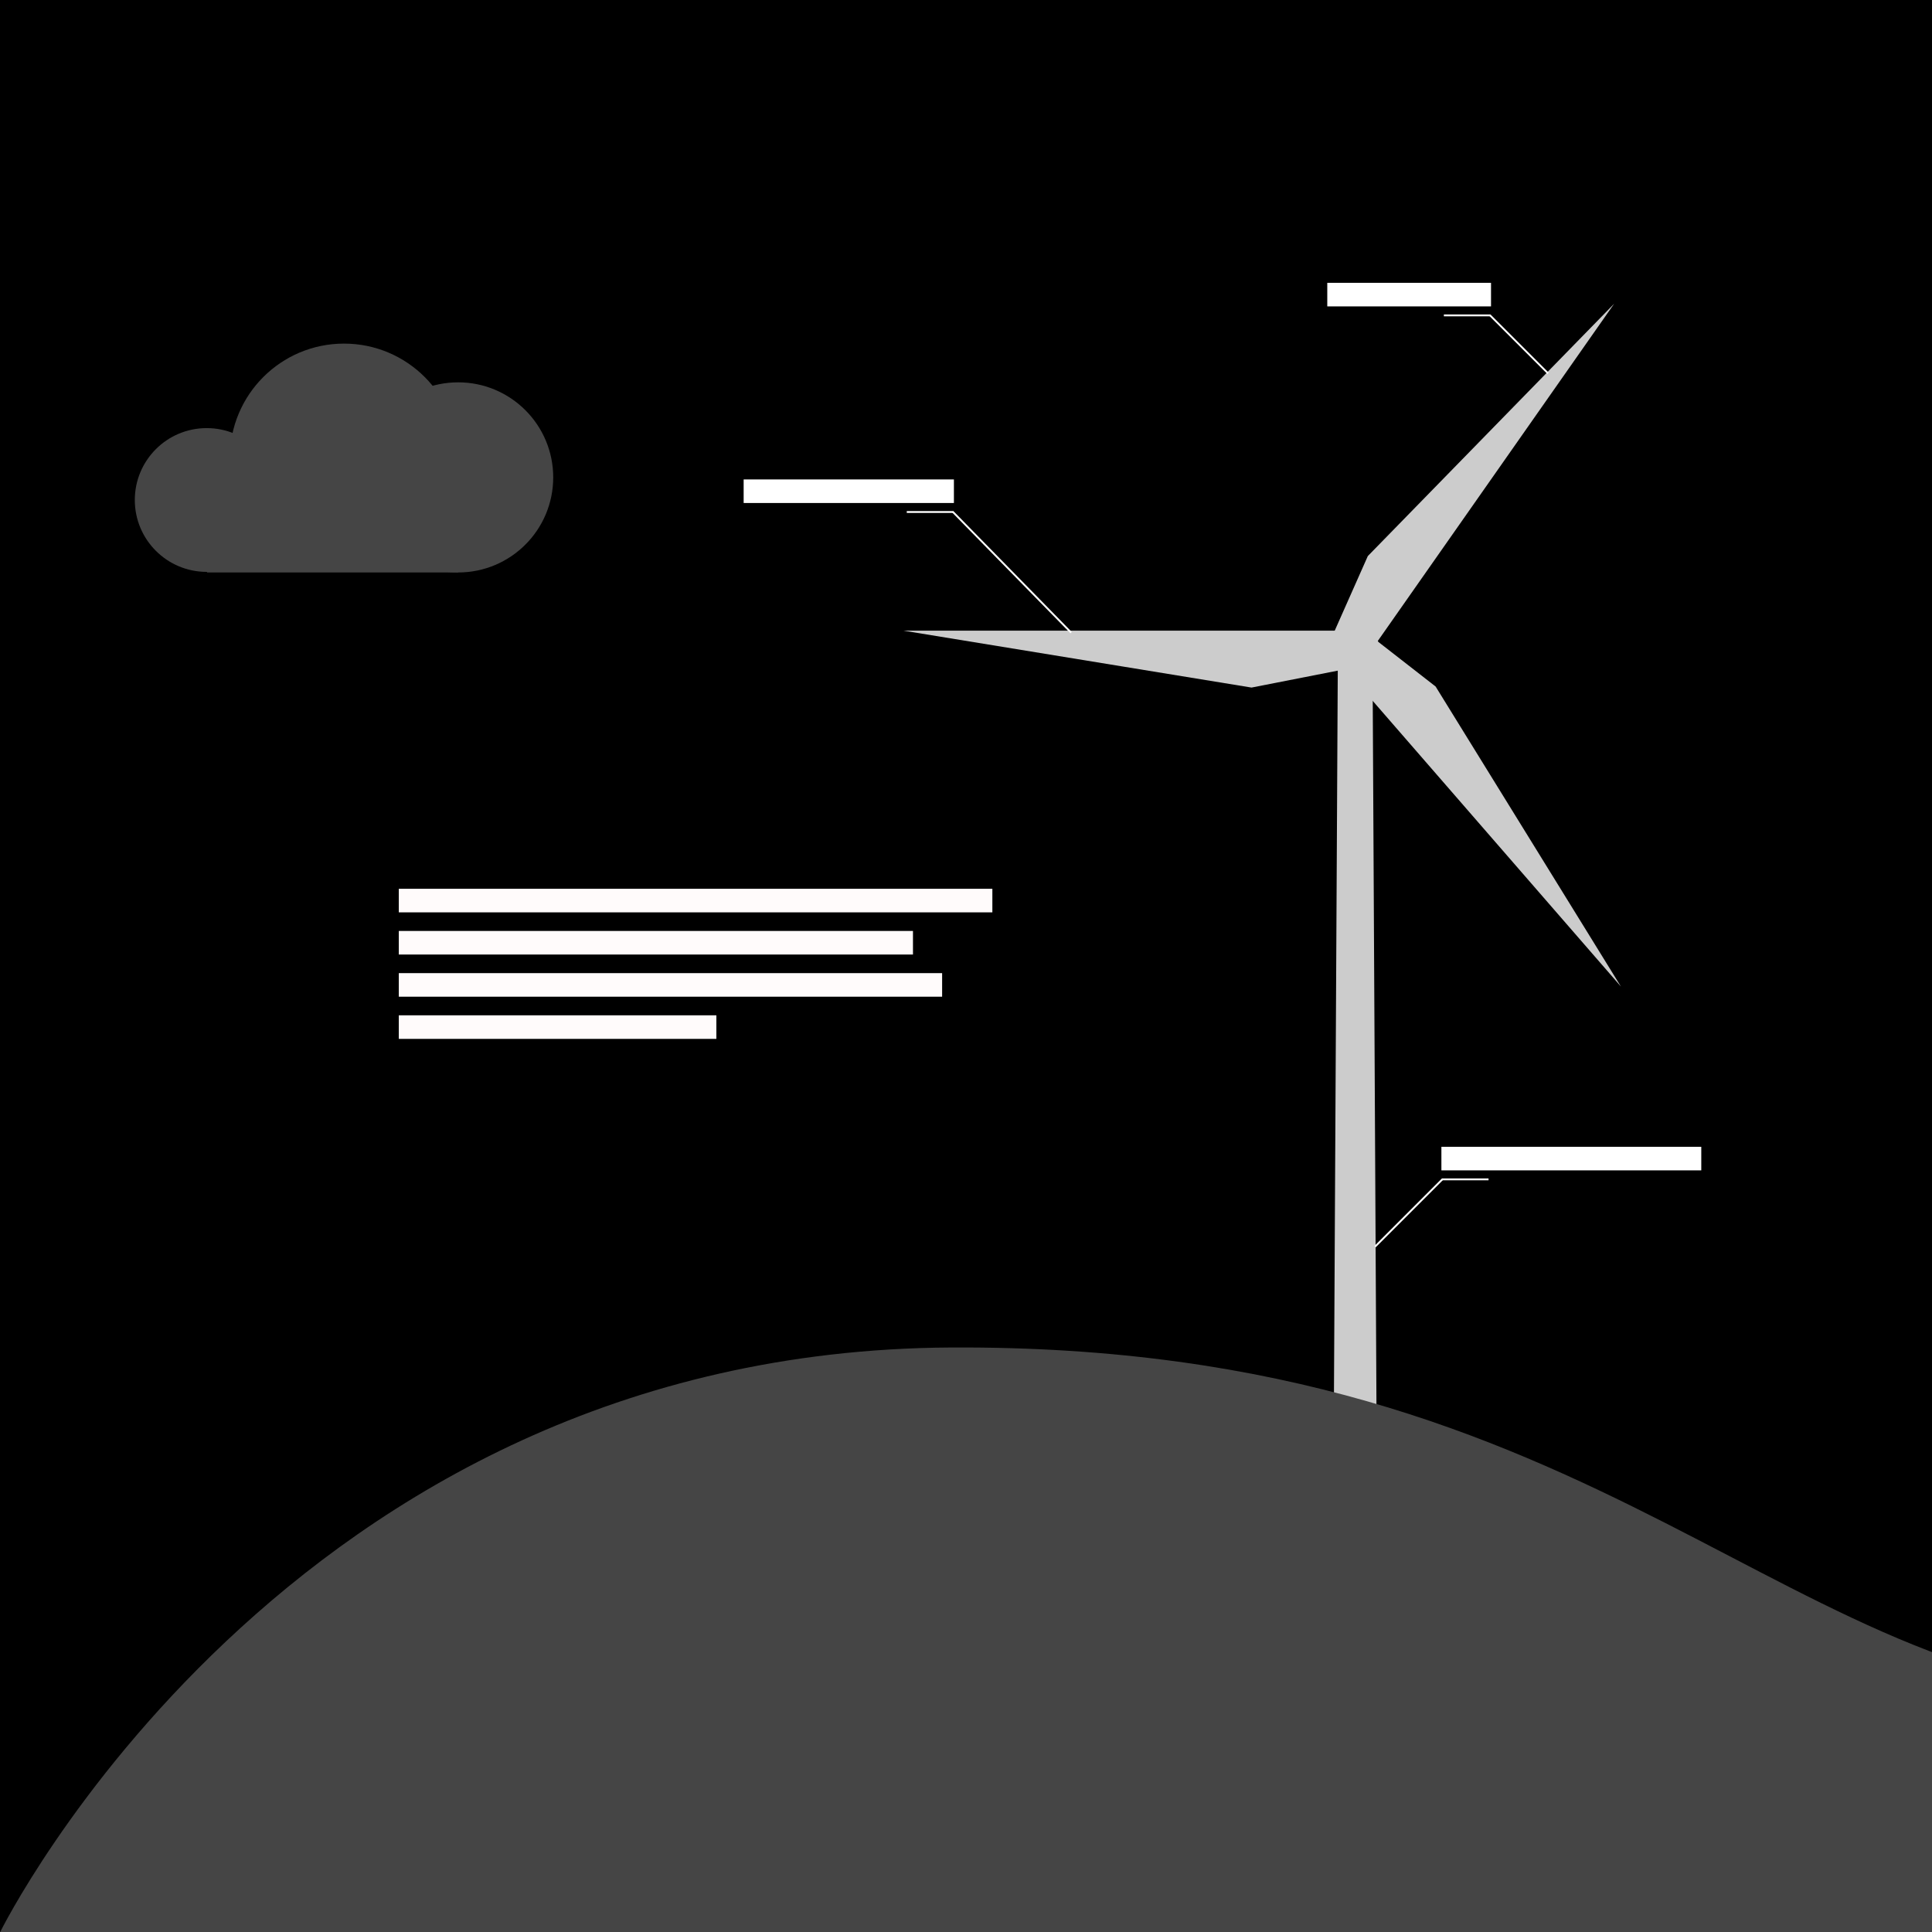
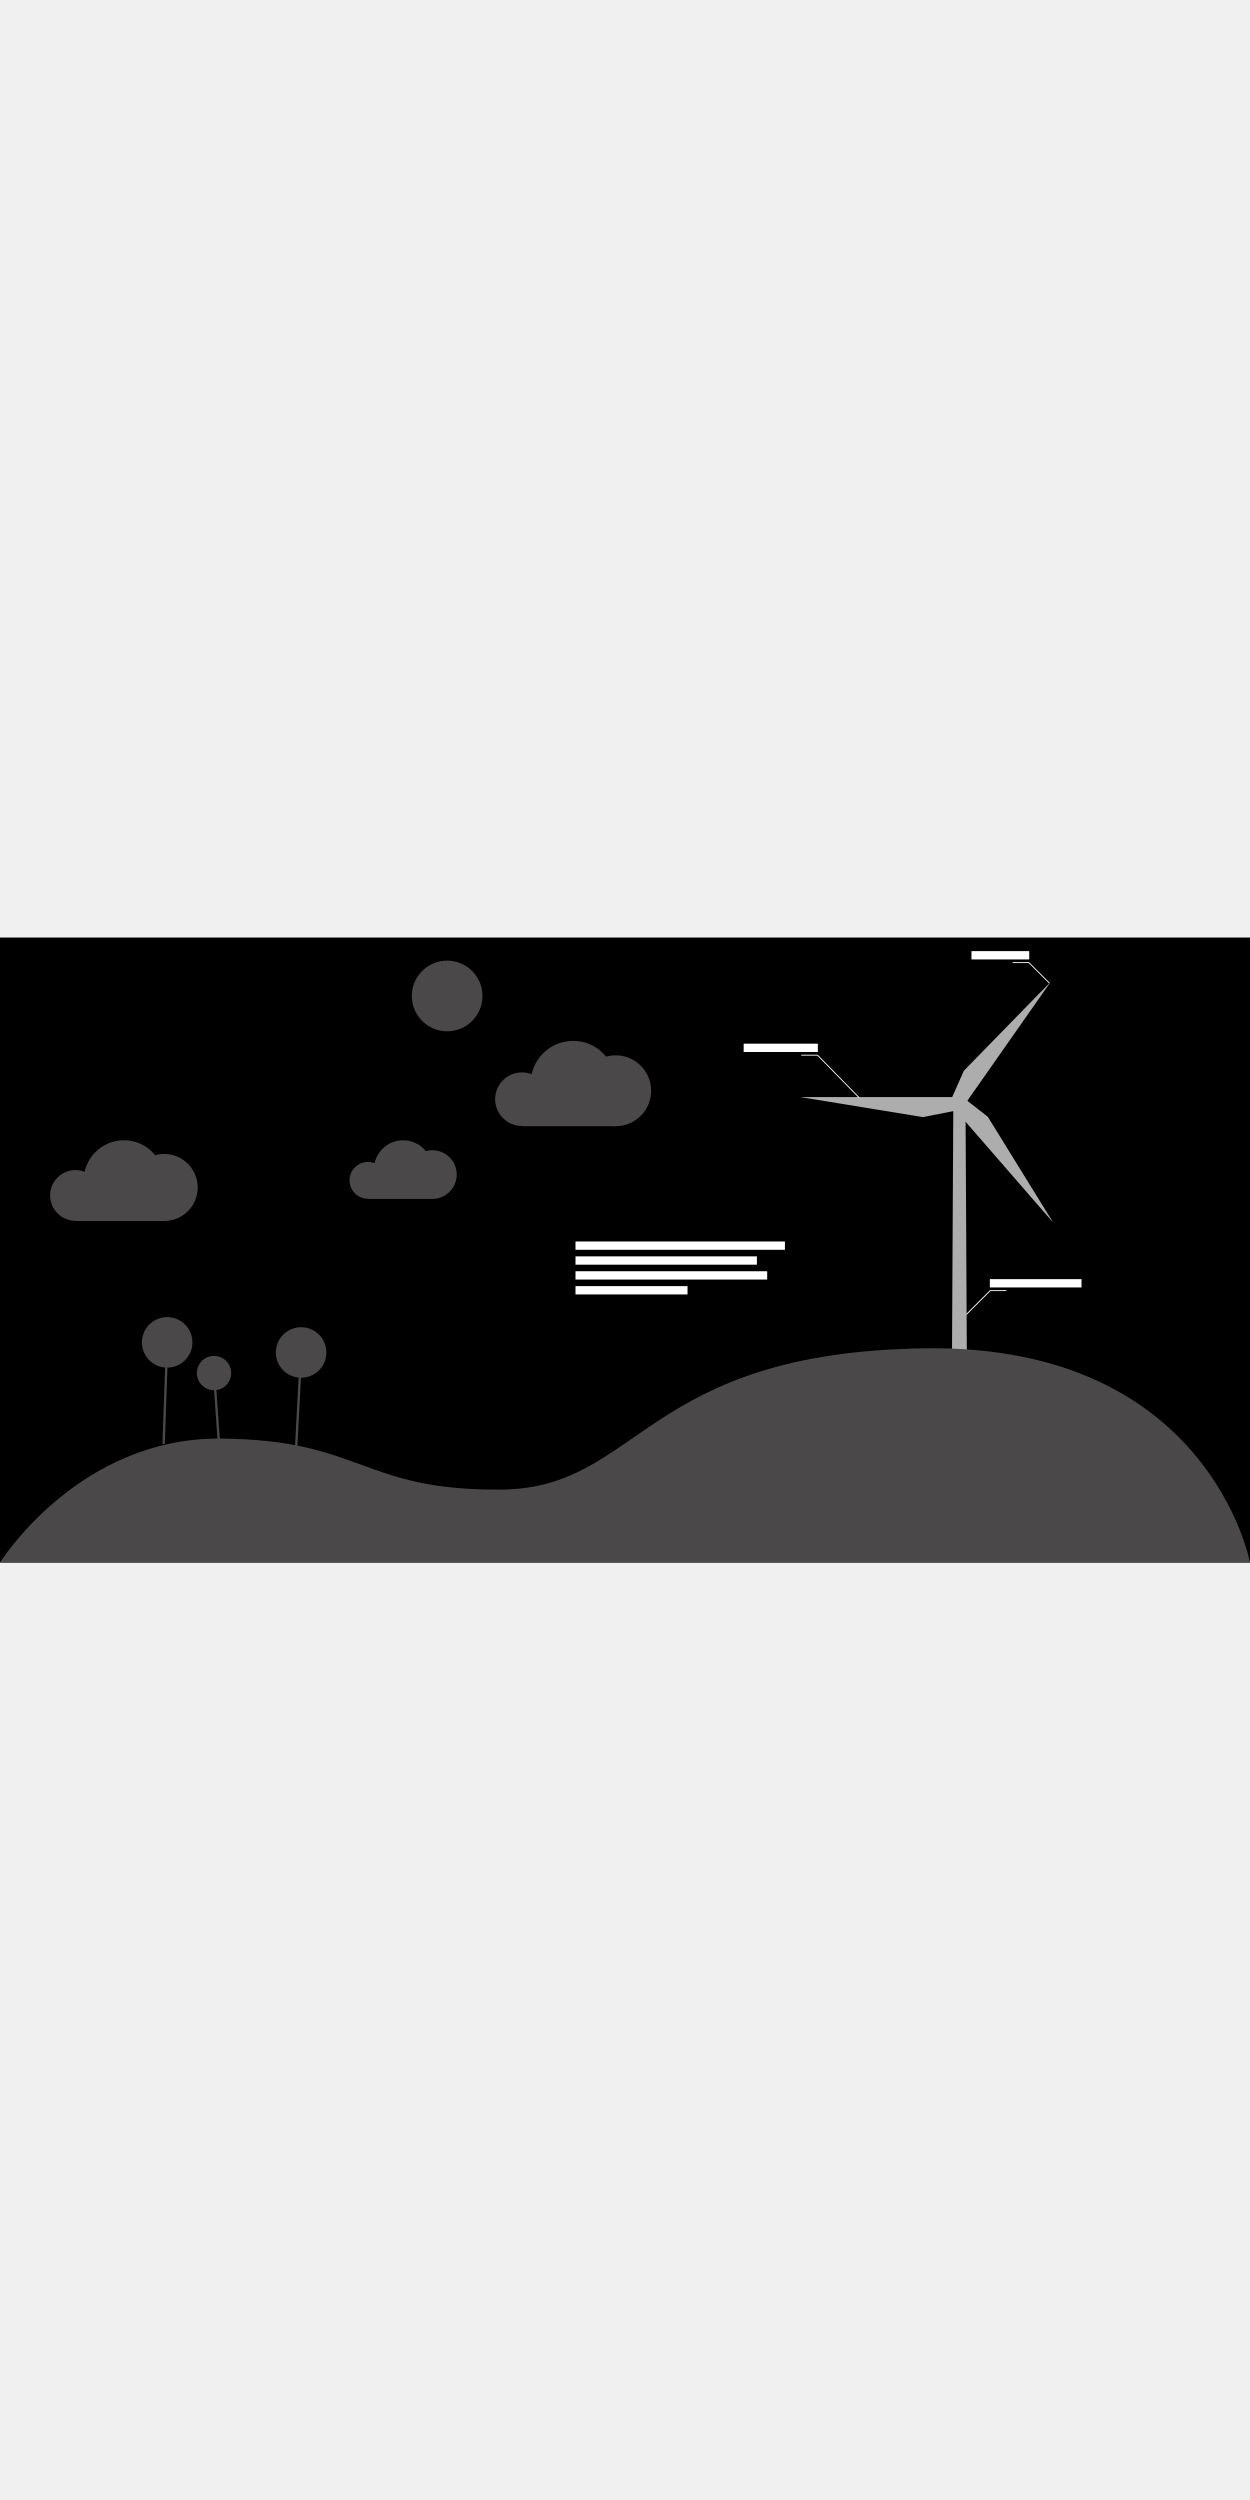
- <svg xmlns="http://www.w3.org/2000/svg" viewBox="0 0 3115 3115">
+ <svg xmlns="http://www.w3.org/2000/svg" viewBox="0 0 10000 5000" width="5000" height="10000" style="float:right">
  <defs>
    <style>
      .cls-1 {
-         clip-path: url(#clip-custom_2);
-       }
- 
-       .cls-2, .cls-7 {
-         fill: #616161;
+         clip-path: url(#clip-custom_3);
      }

      .cls-2 {
-         stroke: #707070;
+         fill: #4a4848;
      }

-       .cls-11, .cls-3, .cls-9 {
+       .cls-3, .cls-7 {
        fill: none;
      }

      .cls-3 {
-         stroke: #616161;
+         stroke: #4a4848;
        stroke-width: 19px;
      }

      .cls-4 {
        opacity: 0.8;
      }

      .cls-5 {
+         fill: #d8d8d8;
+       }
+ 
+       .cls-6 {
        fill: #fff;
      }

-       .cls-6 {
-         fill: #454545;
-       }
- 
-       .cls-8 {
-         fill: #fffbfb;
-       }
- 
-       .cls-9 {
+       .cls-7 {
        stroke: #fff;
-         stroke-width: 3px;
-       }
- 
-       .cls-10 {
-         stroke: none;
+         stroke-width: 7px;
      }
    </style>
-     <clipPath id="clip-custom_2">
-       <rect width="3115" height="3115" />
+     <clipPath id="clip-custom_3">
+       <rect width="10000" height="5000" />
    </clipPath>
  </defs>
-   <g id="custom_2" data-name="custom – 2" class="cls-1">
-     <rect width="3115" height="3115" />
-     <g id="real_world" data-name="real world" transform="translate(-1391 -1500)">
-       <g id="forest">
-         <g id="tree" transform="matrix(0.999, 0.035, -0.035, 0.999, 3700.189, 175.159)">
-           <g id="Ellipse_3" data-name="Ellipse 3" class="cls-2" transform="translate(2206 3285)">
-             <circle class="cls-10" cx="115.5" cy="115.5" r="115.5" />
-             <circle class="cls-11" cx="115.5" cy="115.5" r="115" />
-           </g>
-           <line id="Linie_1" data-name="Linie 1" class="cls-3" y2="465" transform="translate(2321.5 3400.5)" />
+   <g id="custom_3" data-name="custom – 3" class="cls-1">
+     <rect width="10000" height="5000" />
+     <g id="real_world" data-name="real world" transform="translate(0.19 148.968)">
+       <g id="forest" transform="translate(1106.811 2880.994)">
+         <g id="tree" transform="matrix(0.999, 0.035, -0.035, 0.999, 35.465, 0)">
+           <circle id="Ellipse_3" data-name="Ellipse 3" class="cls-2" cx="202.191" cy="202.191" r="202.191" />
+           <line id="Linie_1" data-name="Linie 1" class="cls-3" y2="814.017" transform="translate(202.191 202.191)" />
        </g>
-         <g id="tree-2" data-name="tree" transform="matrix(0.998, -0.07, 0.07, 0.998, 3551.387, 404.889)">
-           <g id="Ellipse_3-2" data-name="Ellipse 3" class="cls-2" transform="translate(2243 3482)">
-             <circle class="cls-10" cx="78.5" cy="78.5" r="78.5" />
-             <circle class="cls-11" cx="78.5" cy="78.5" r="78" />
-           </g>
-           <line id="Linie_1-2" data-name="Linie 1" class="cls-3" y2="313" transform="translate(2321.5 3552.5)" />
+         <g id="tree-2" data-name="tree" transform="matrix(0.998, -0.07, 0.07, 0.998, 458.431, 327.002)">
+           <circle id="Ellipse_3-2" data-name="Ellipse 3" class="cls-2" cx="137.42" cy="137.42" r="137.42" />
+           <line id="Linie_1-2" data-name="Linie 1" class="cls-3" y2="547.93" transform="translate(137.42 123.416)" />
        </g>
-         <g id="tree-3" data-name="tree" transform="translate(4373.296 183.402) rotate(3)">
-           <g id="Ellipse_3-3" data-name="Ellipse 3" class="cls-2" transform="translate(2206 3285)">
-             <circle class="cls-10" cx="115.5" cy="115.5" r="115.5" />
-             <circle class="cls-11" cx="115.5" cy="115.5" r="115" />
-           </g>
-           <line id="Linie_1-3" data-name="Linie 1" class="cls-3" y2="465" transform="translate(2321.5 3400.5)" />
+         <g id="tree-3" data-name="tree" transform="translate(1110.579 77.387) rotate(3)">
+           <circle id="Ellipse_3-3" data-name="Ellipse 3" class="cls-2" cx="202.191" cy="202.191" r="202.191" />
+           <line id="Linie_1-3" data-name="Linie 1" class="cls-3" y2="814.017" transform="translate(202.191 202.191)" />
        </g>
      </g>
-       <g id="windmillDT" class="cls-4" transform="translate(2649 1669)">
-         <path id="Pfad_1" data-name="Pfad 1" class="cls-5" d="M6.669,0H62.619l6.669,1266.419H0Z" transform="translate(892.33 894.581)" />
-         <g id="rotor">
-           <path id="Pfad_2" data-name="Pfad 2" class="cls-5" d="M298,0V731H239.607L206.276,561.008Z" transform="translate(198.844 1145.844) rotate(-90)" />
-           <path id="Pfad_3" data-name="Pfad 3" class="cls-5" d="M298,0V731H239.607L206.276,561.008Z" transform="matrix(0.819, 0.574, -0.574, 0.819, 1100.447, 149.685)" />
-           <path id="Pfad_4" data-name="Pfad 4" class="cls-5" d="M298,0V731H239.607L206.276,561.008Z" transform="matrix(-0.755, 0.656, -0.656, -0.755, 1580.424, 1226.135)" />
-           <circle id="Ellipse_1" data-name="Ellipse 1" class="cls-5" cx="35.5" cy="35.5" r="35.5" transform="translate(894 839)" />
+       <circle id="sun_moon" data-name="sun/moon" class="cls-2" cx="282.718" cy="282.718" r="282.718" transform="translate(3294.318 36)" />
+       <g id="windmillDT" class="cls-4" transform="translate(6400.462 112.321)">
+         <path id="Pfad_1" data-name="Pfad 1" class="cls-5" d="M11.675,0h97.943l11.675,2216.962H0Z" transform="translate(1213.999 1096.875)" />
+         <g id="rotor" transform="translate(0 0)">
+           <path id="Pfad_2" data-name="Pfad 2" class="cls-5" d="M160.57,0V1279.67H58.348L0,982.086Z" transform="translate(0 1175.629) rotate(-90)" />
+           <path id="Pfad_3" data-name="Pfad 3" class="cls-5" d="M160.57,0V1279.67H58.348L0,982.086Z" transform="matrix(0.819, 0.574, -0.574, 0.819, 1874.12, 0)" />
+           <path id="Pfad_4" data-name="Pfad 4" class="cls-5" d="M160.57,0V1279.67H58.348L0,982.086Z" transform="matrix(-0.755, 0.656, -0.656, -0.755, 2146.033, 1914.189)" />
+           <circle id="Ellipse_1" data-name="Ellipse 1" class="cls-5" cx="62.145" cy="62.145" r="62.145" transform="translate(1216.923 999.577)" />
        </g>
      </g>
-       <g id="sun_moon" data-name="sun/moon" class="cls-2" transform="translate(6474 1814)">
-         <circle class="cls-10" cx="161.5" cy="161.5" r="161.5" />
-         <circle class="cls-11" cx="161.5" cy="161.5" r="161" />
+       <path id="hill" class="cls-2" d="M1705.19,5824.817s622.38-999.345,1761.388-991.686S4593.1,5250.088,5712.863,5241.249,6844.182,4139.443,9112.381,4110.994C11380.55,4082.544,11705,5824.817,11705,5824.817" transform="translate(-1705.19 -973.532)" />
+       <g id="cloud" transform="translate(400.638 1473.138)">
+         <circle id="sun_moon-2" data-name="sun/moon" class="cls-2" cx="202.898" cy="202.898" r="202.898" transform="translate(0 238.509)" />
+         <circle id="sun_moon-3" data-name="sun/moon" class="cls-2" cx="322.153" cy="322.153" r="322.153" transform="translate(268.323)" />
+         <circle id="sun_moon-4" data-name="sun/moon" class="cls-2" cx="268.323" cy="268.323" r="268.323" transform="translate(644.306 109.317)" />
+         <rect id="Rechteck_1" data-name="Rechteck 1" class="cls-2" width="708.902" height="203.726" transform="translate(203.727 442.235)" />
      </g>
-       <path id="hill" class="cls-6" d="M1705.19,5117.253s461.227-936.76,1532.651-942.652,1340.754,571.482,1980.41,566.433,745.7-168.331,1273.421-168.331,925.819,544.55,925.819,544.55" transform="translate(-314 -502)" />
-       <g id="cloud" transform="translate(-4161.648 71)">
-         <circle id="sun_moon-2" data-name="sun/moon" class="cls-6" cx="115.904" cy="115.904" r="115.904" transform="translate(5770 2119.246)" />
-         <circle id="sun_moon-3" data-name="sun/moon" class="cls-6" cx="184.027" cy="184.027" r="184.027" transform="translate(5923.277 1983)" />
-         <circle id="sun_moon-4" data-name="sun/moon" class="cls-6" cx="153.277" cy="153.277" r="153.277" transform="translate(6138.054 2045.446)" />
-         <rect id="Rechteck_1" data-name="Rechteck 1" class="cls-6" width="404.954" height="116.377" transform="translate(5886.377 2235.623)" />
+       <g id="cloud-2" data-name="cloud" transform="translate(2795.929 1473.244)">
+         <circle id="sun_moon-5" data-name="sun/moon" class="cls-2" cx="147.362" cy="147.362" r="147.362" transform="translate(0 173.226)" />
+         <circle id="sun_moon-6" data-name="sun/moon" class="cls-2" cx="233.976" cy="233.976" r="233.976" transform="translate(194.88)" />
+         <circle id="sun_moon-7" data-name="sun/moon" class="cls-2" cx="194.879" cy="194.879" r="194.879" transform="translate(467.951 79.395)" />
+         <rect id="Rechteck_1-2" data-name="Rechteck 1" class="cls-2" width="514.866" height="147.964" transform="translate(147.964 321.19)" />
      </g>
-       <g id="cloud-2" data-name="cloud" transform="translate(-409 255)">
-         <circle id="sun_moon-5" data-name="sun/moon" class="cls-7" cx="84.179" cy="84.179" r="84.179" transform="translate(5770 2081.954)" />
-         <circle id="sun_moon-6" data-name="sun/moon" class="cls-7" cx="133.656" cy="133.656" r="133.656" transform="translate(5881.323 1983)" />
-         <circle id="sun_moon-7" data-name="sun/moon" class="cls-7" cx="111.323" cy="111.323" r="111.323" transform="translate(6037.313 2028.354)" />
-         <rect id="Rechteck_1-2" data-name="Rechteck 1" class="cls-7" width="294.113" height="84.523" transform="translate(5854.523 2166.477)" />
-       </g>
-       <g id="cloud-3" data-name="cloud" transform="translate(-1002 -169)">
-         <circle id="sun_moon-8" data-name="sun/moon" class="cls-7" cx="122.5" cy="122.5" r="122.5" transform="translate(5770 2127)" />
-         <circle id="sun_moon-9" data-name="sun/moon" class="cls-7" cx="194.5" cy="194.5" r="194.5" transform="translate(5932 1983)" />
-         <circle id="sun_moon-10" data-name="sun/moon" class="cls-7" cx="162" cy="162" r="162" transform="translate(6159 2049)" />
-         <rect id="Rechteck_1-3" data-name="Rechteck 1" class="cls-7" width="428" height="123" transform="translate(5893 2250)" />
+       <g id="cloud-3" data-name="cloud" transform="translate(3960.838 678)">
+         <circle id="sun_moon-8" data-name="sun/moon" class="cls-2" cx="214.445" cy="214.445" r="214.445" transform="translate(0 252.083)" />
+         <circle id="sun_moon-9" data-name="sun/moon" class="cls-2" cx="340.487" cy="340.487" r="340.487" transform="translate(283.593)" />
+         <circle id="sun_moon-10" data-name="sun/moon" class="cls-2" cx="283.593" cy="283.593" r="283.593" transform="translate(680.974 115.538)" />
+         <rect id="Rechteck_1-3" data-name="Rechteck 1" class="cls-2" width="749.246" height="215.321" transform="translate(215.321 467.403)" />
      </g>
    </g>
-     <rect id="Rechteck_3" data-name="Rechteck 3" class="cls-8" width="957" height="38" transform="translate(643 1433)" />
-     <rect id="Rechteck_4" data-name="Rechteck 4" class="cls-8" width="829" height="38" transform="translate(643 1501)" />
-     <rect id="Rechteck_5" data-name="Rechteck 5" class="cls-8" width="876" height="38" transform="translate(643 1569)" />
-     <rect id="Rechteck_6" data-name="Rechteck 6" class="cls-8" width="512" height="38" transform="translate(643 1637)" />
-     <g id="Gruppe_1" data-name="Gruppe 1" transform="translate(-2757 -230)">
-       <line id="Linie_2" data-name="Linie 2" class="cls-9" x1="191" y1="195" transform="translate(4293 1055)" />
-       <line id="Linie_3" data-name="Linie 3" class="cls-9" x1="75" transform="translate(4219 1055.5)" />
-       <rect id="Rechteck_7" data-name="Rechteck 7" class="cls-5" width="339" height="38" transform="translate(3956 1003)" />
+     <g id="Gruppe_5" data-name="Gruppe 5" transform="translate(3538 324)">
+       <rect id="Rechteck_3" data-name="Rechteck 3" class="cls-6" width="1675.3" height="66.522" transform="translate(1065.957 2107.861)" />
+       <rect id="Rechteck_4" data-name="Rechteck 4" class="cls-6" width="1451.226" height="66.522" transform="translate(1065.957 2226.9)" />
+       <rect id="Rechteck_5" data-name="Rechteck 5" class="cls-6" width="1533.503" height="66.522" transform="translate(1065.957 2345.939)" />
+       <rect id="Rechteck_6" data-name="Rechteck 6" class="cls-6" width="896.294" height="66.522" transform="translate(1065.957 2464.979)" />
    </g>
-     <g id="Gruppe_2" data-name="Gruppe 2" transform="translate(-1967 846)">
-       <line id="Linie_2-2" data-name="Linie 2" class="cls-9" y1="109" x2="109" transform="translate(4184 1055)" />
-       <path id="Pfad_5" data-name="Pfad 5" class="cls-9" d="M75,0H0" transform="translate(4292 1055.5)" />
-       <rect id="Rechteck_7-2" data-name="Rechteck 7" class="cls-5" width="419" height="38" transform="translate(4291 1003)" />
-     </g>
-     <g id="Gruppe_3" data-name="Gruppe 3" transform="translate(-1891 -547)">
-       <line id="Linie_2-3" data-name="Linie 2" class="cls-9" x1="94" y1="94" transform="translate(4293 1055)" />
-       <line id="Linie_3-2" data-name="Linie 3" class="cls-9" x1="75" transform="translate(4219 1055.5)" />
-       <rect id="Rechteck_7-3" data-name="Rechteck 7" class="cls-5" width="264" height="38" transform="translate(4031 1003)" />
+     <g id="Gruppe_4" data-name="Gruppe 4" transform="translate(3910 -103)">
+       <g id="Gruppe_1" data-name="Gruppe 1" transform="translate(2039.277 952.481)">
+         <line id="Linie_2" data-name="Linie 2" class="cls-7" x1="334.36" y1="341.362" transform="translate(589.944 91.03)" />
+         <line id="Linie_3" data-name="Linie 3" class="cls-7" x1="131.293" transform="translate(460.401 91.905)" />
+         <rect id="Rechteck_7" data-name="Rechteck 7" class="cls-6" width="593.445" height="66.522" transform="translate(0 0)" />
+       </g>
+       <g id="Gruppe_2" data-name="Gruppe 2" transform="translate(3821.362 2836.1)">
+         <line id="Linie_2-2" data-name="Linie 2" class="cls-7" y1="190.813" x2="190.813" transform="translate(0 91.03)" />
+         <path id="Pfad_5" data-name="Pfad 5" class="cls-7" d="M131.293,0H0" transform="translate(189.062 91.905)" />
+         <rect id="Rechteck_7-2" data-name="Rechteck 7" class="cls-6" width="733.491" height="66.522" transform="translate(187.311 0)" />
+       </g>
+       <g id="Gruppe_3" data-name="Gruppe 3" transform="translate(3861.625 211.989)">
+         <line id="Linie_2-3" data-name="Linie 2" class="cls-7" x1="164.554" y1="164.554" transform="translate(458.651 91.03)" />
+         <line id="Linie_3-2" data-name="Linie 3" class="cls-7" x1="131.293" transform="translate(329.108 91.905)" />
+         <rect id="Rechteck_7-3" data-name="Rechteck 7" class="cls-6" width="462.152" height="66.522" transform="translate(0 0)" />
+       </g>
    </g>
  </g>
</svg>
